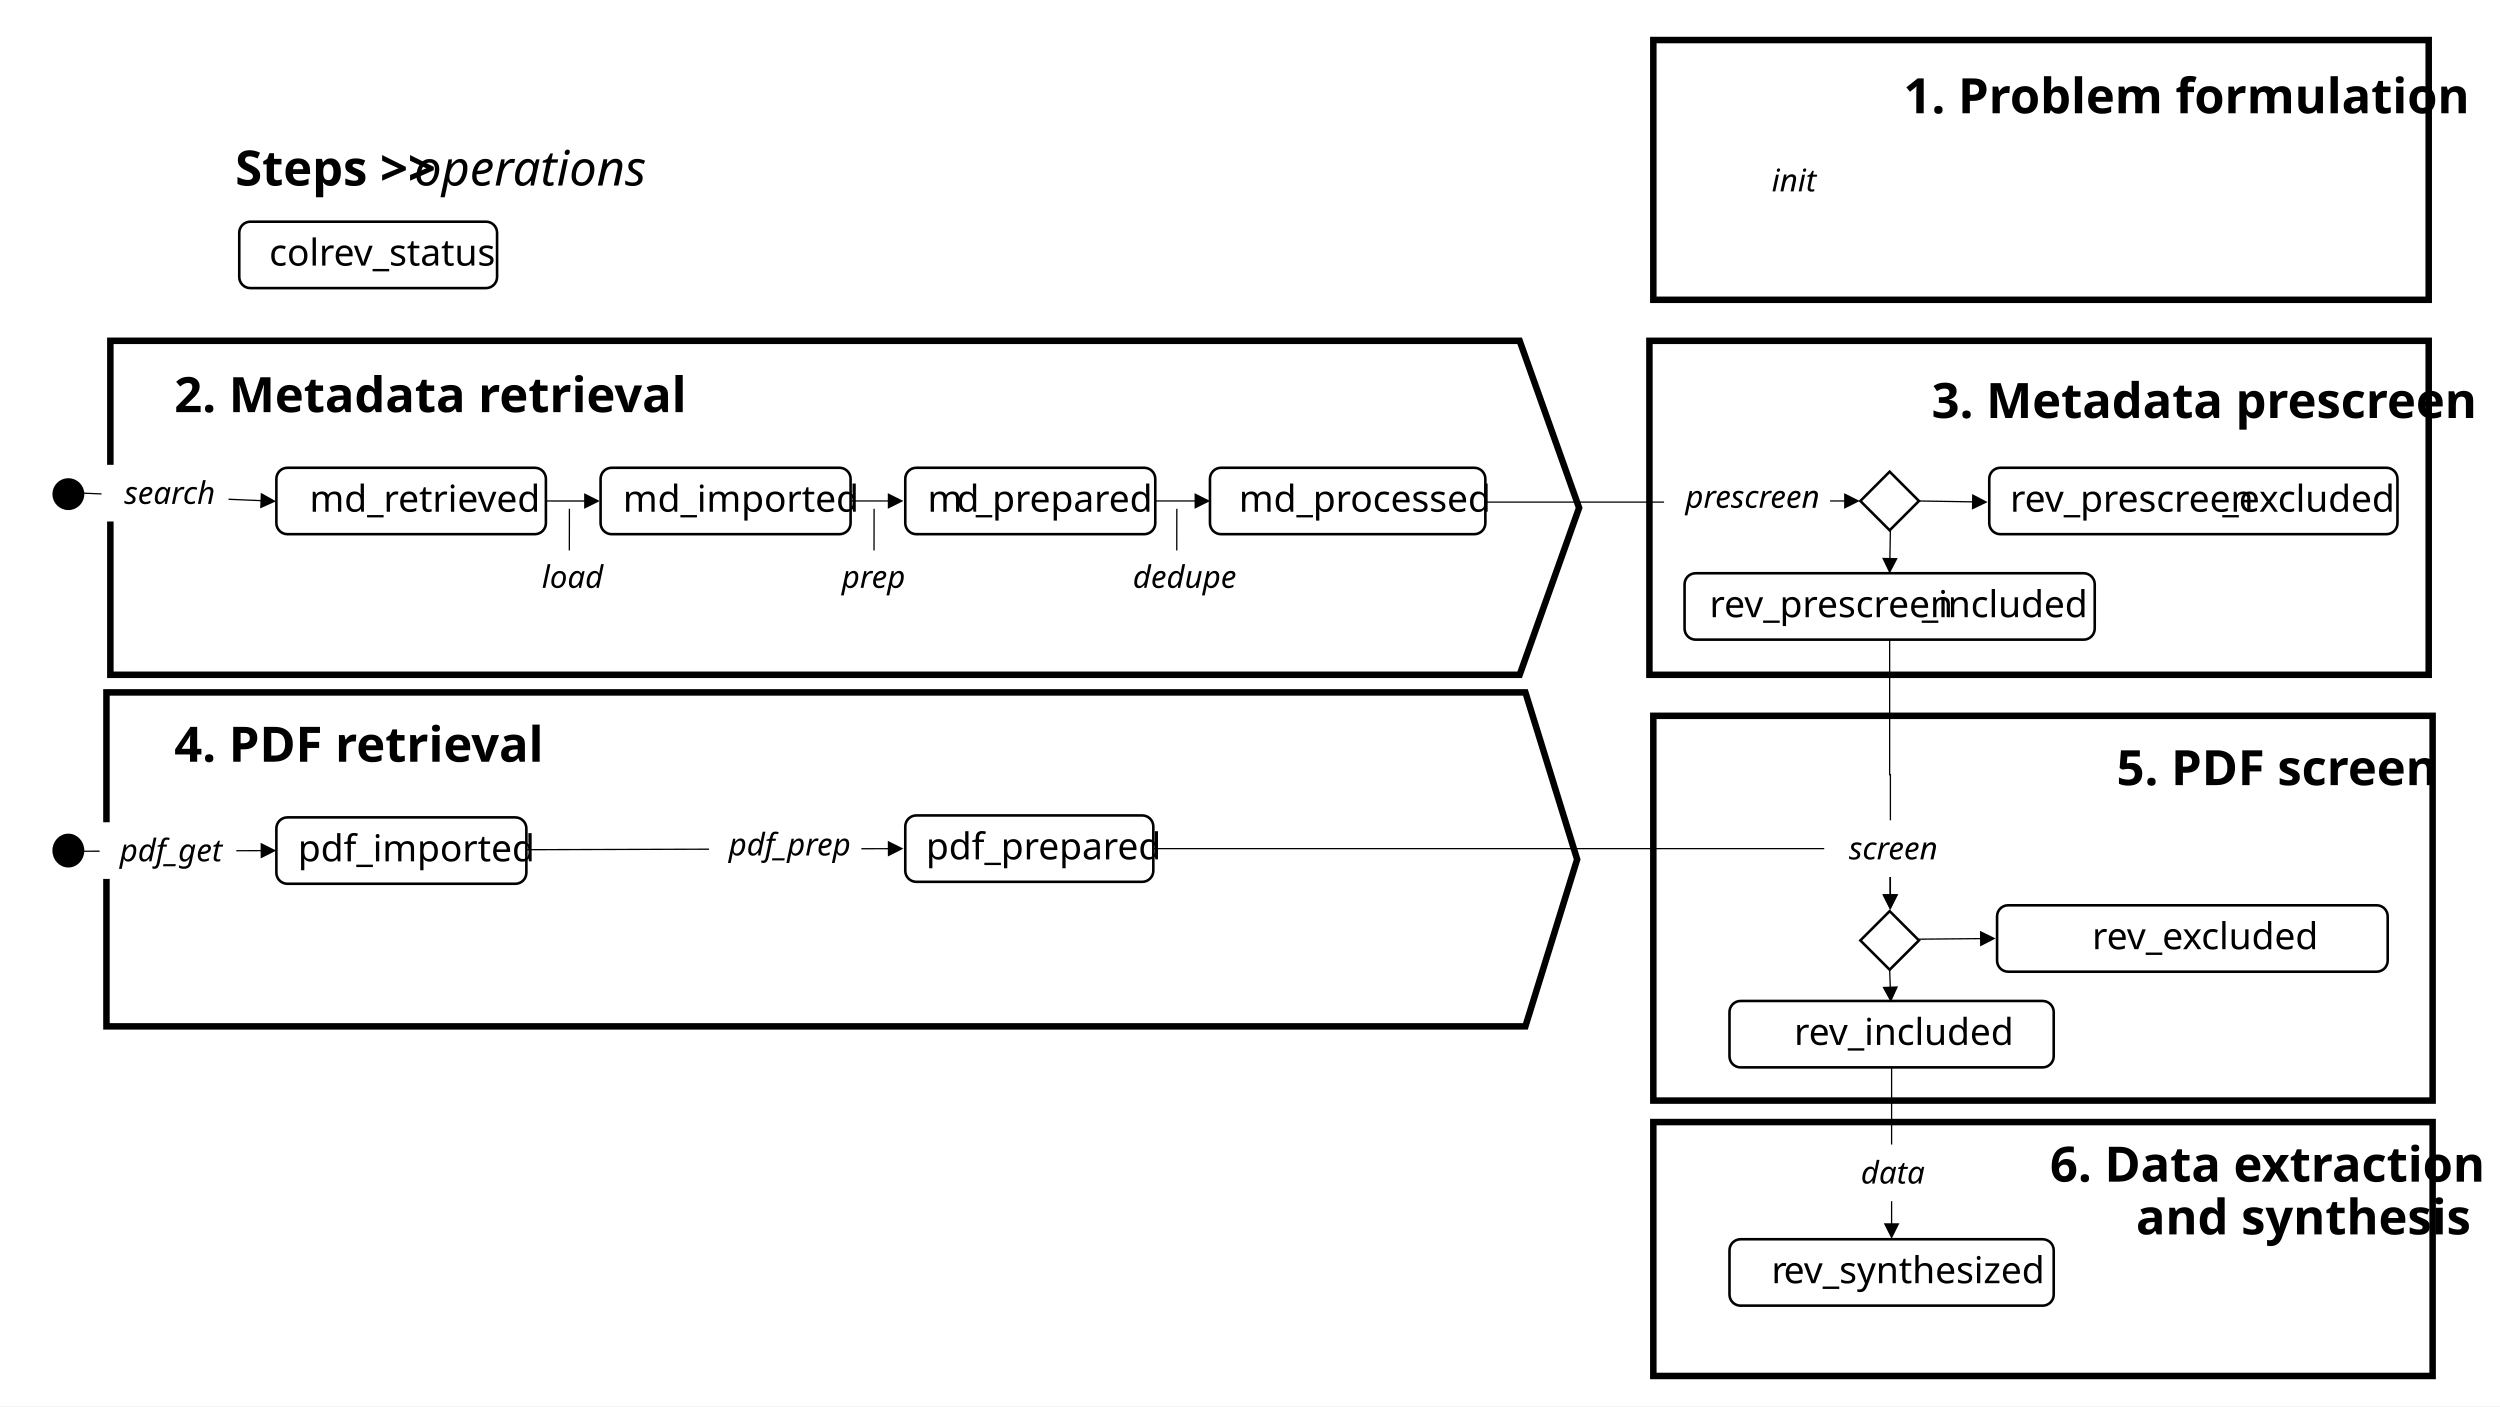
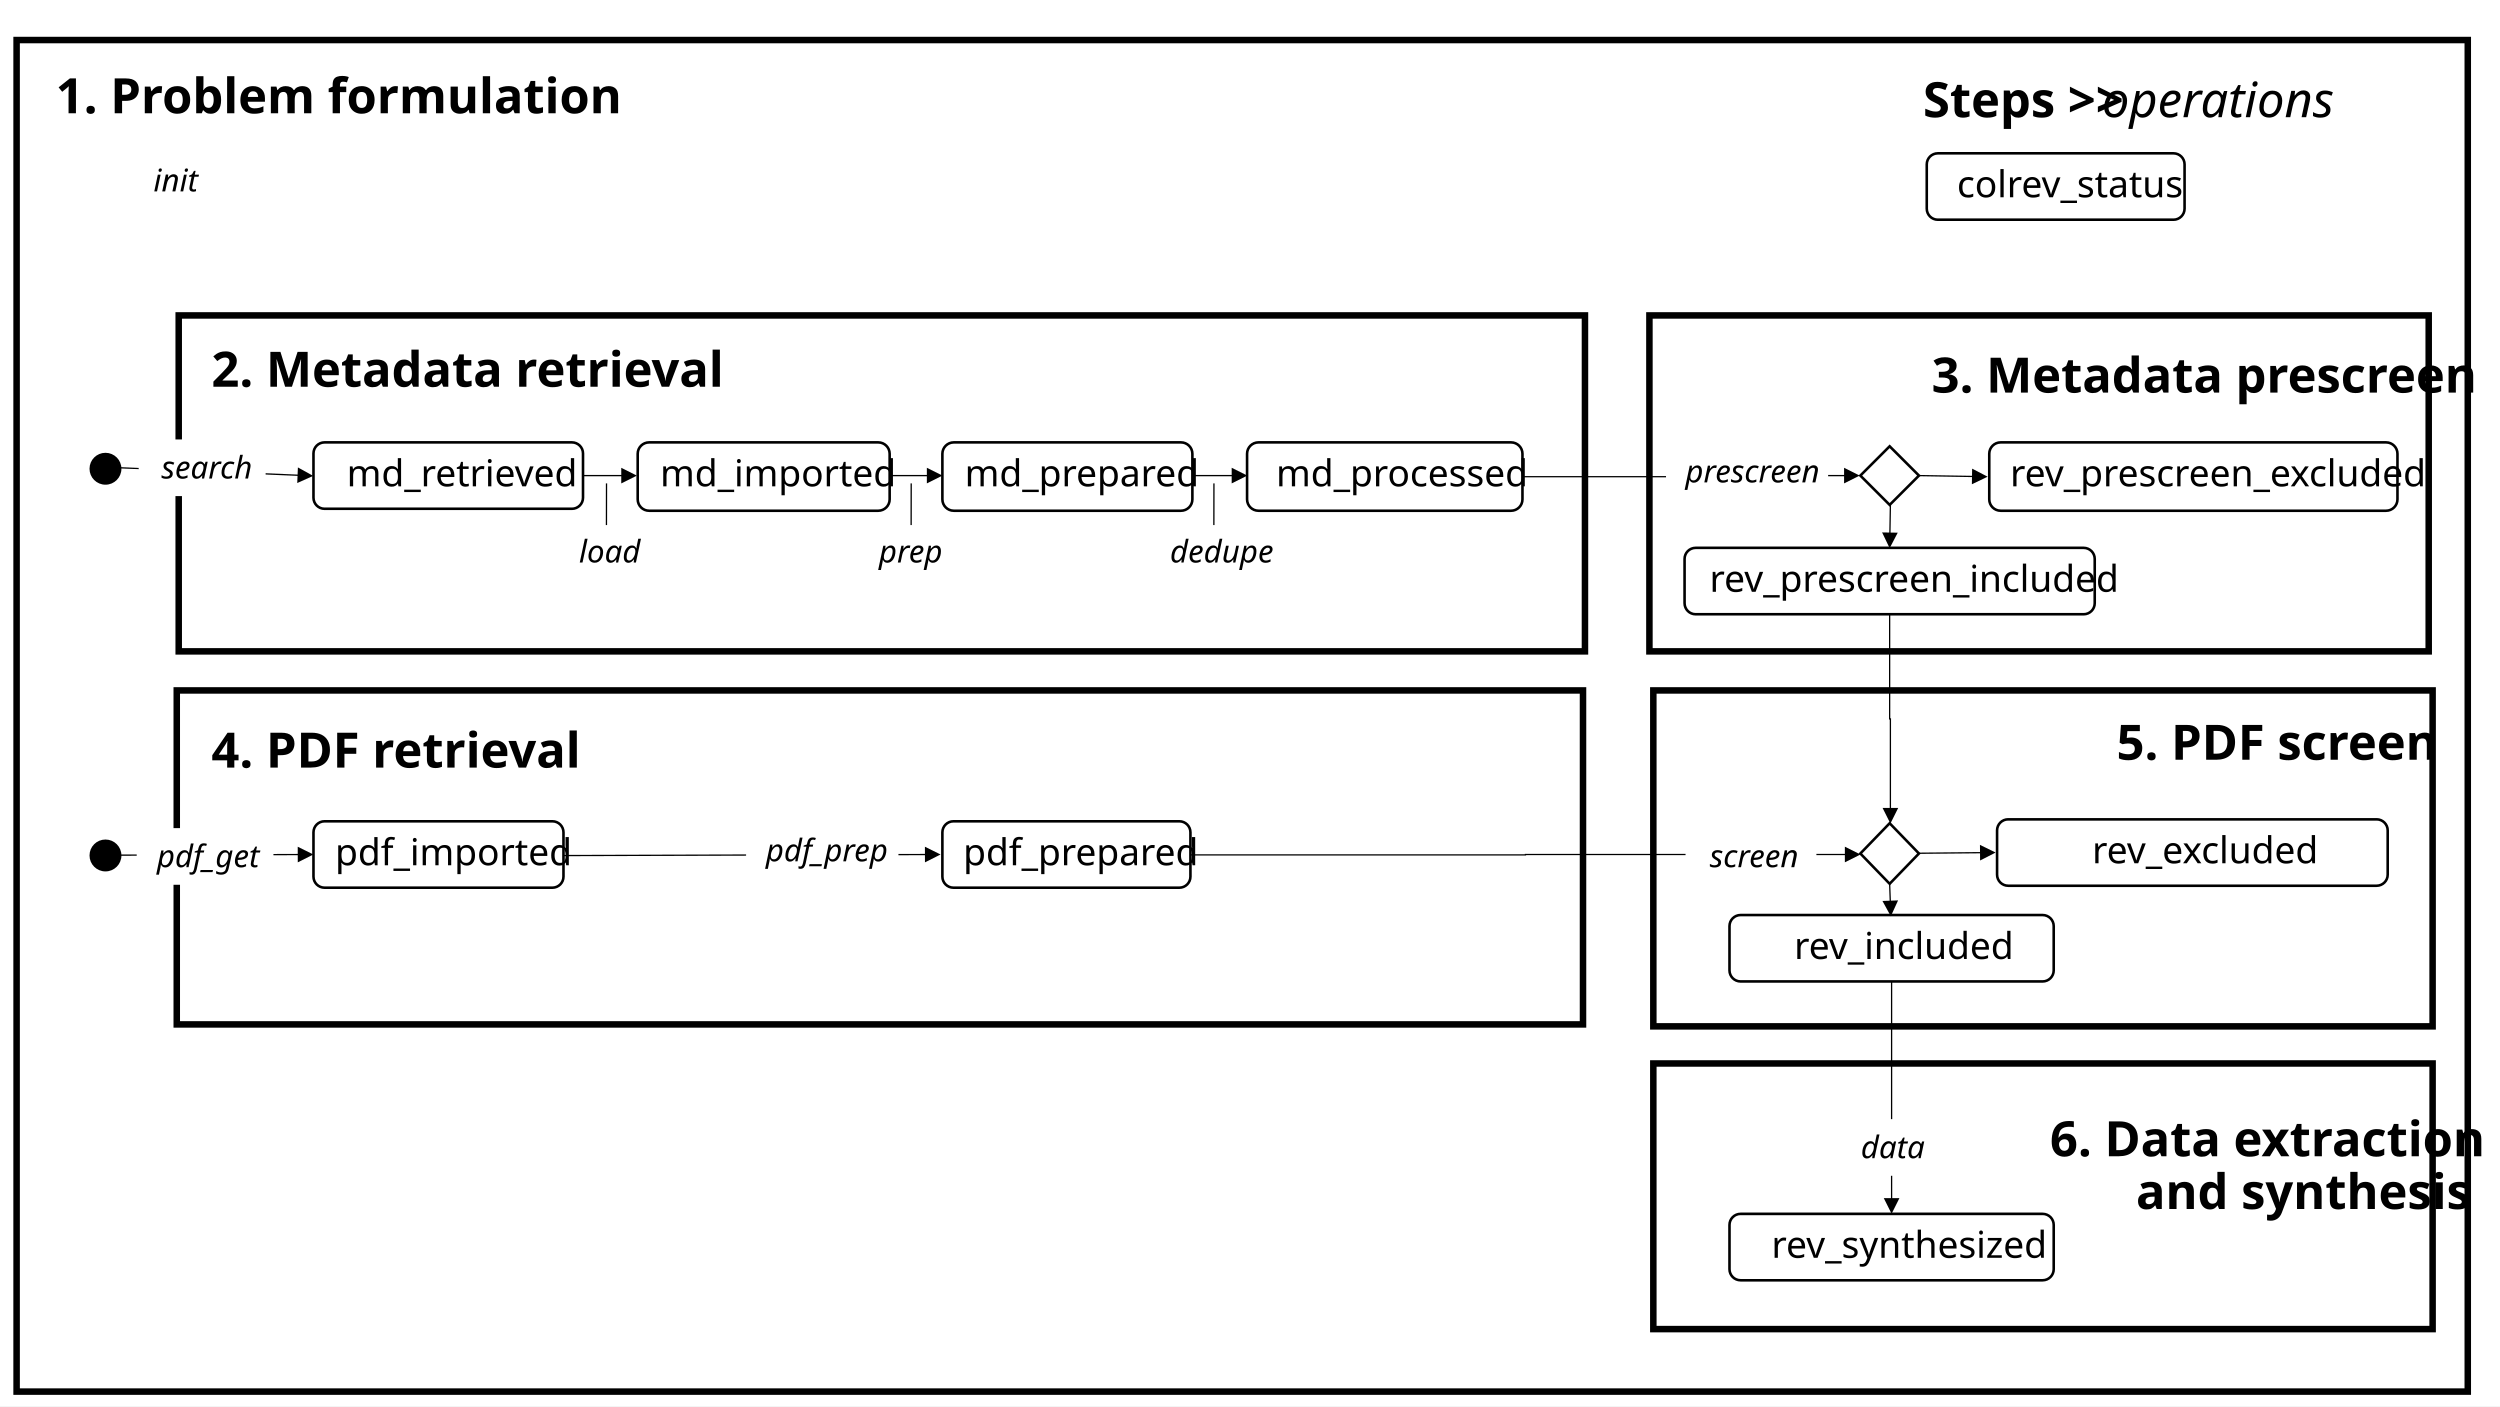
<svg xmlns="http://www.w3.org/2000/svg" width="1280" height="720" overflow="hidden">
  <defs>
    <clipPath id="clip0">
      <rect x="0" y="0" width="1280" height="720" />
    </clipPath>
  </defs>
  <g clip-path="url(#clip0)">
    <rect x="0" y="0" width="1280" height="720" fill="#FFFFFF" />
-     <path d="M279.5 256.167 300.42 256.183 300.419 256.85 279.5 256.833ZM299.089 252.516 307.086 256.522 299.083 260.516Z" />
-     <path d="M307.5 245.167C307.5 242.037 310.037 239.5 313.167 239.5L429.833 239.5C432.963 239.5 435.5 242.037 435.5 245.167L435.5 267.833C435.5 270.963 432.963 273.5 429.833 273.5L313.167 273.5C310.037 273.5 307.5 270.963 307.5 267.833Z" stroke="#000000" stroke-width="1.333" stroke-miterlimit="8" fill="#FFFFFF" fill-rule="evenodd" />
-     <text font-family="Calibri,Calibri_MSFontService,sans-serif" font-weight="400" font-size="19" transform="translate(318.941 262)">md_imported</text>
-     <path d="M619.5 245.167C619.5 242.037 622.037 239.5 625.167 239.5L754.833 239.5C757.963 239.5 760.5 242.037 760.5 245.167L760.5 267.833C760.5 270.963 757.963 273.5 754.833 273.5L625.167 273.5C622.037 273.5 619.5 270.963 619.5 267.833Z" stroke="#000000" stroke-width="1.333" stroke-miterlimit="8" fill="#FFFFFF" fill-rule="evenodd" />
-     <text font-family="Calibri,Calibri_MSFontService,sans-serif" font-weight="400" font-size="19" transform="translate(634.323 262)">md_processed</text>
-     <path d="M591.5 256.167 612.956 256.167 612.956 256.833 591.5 256.833ZM611.622 252.5 619.622 256.5 611.622 260.5Z" />
-     <rect x="570" y="281" width="68" height="29" fill="#FFFFFF" />
-     <text font-family="Calibri,Calibri_MSFontService,sans-serif" font-style="italic" font-weight="400" font-size="16" transform="translate(579.997 301)">dedupe</text>
-     <path d="M141.5 424.167C141.5 421.037 144.037 418.5 147.167 418.5L263.833 418.5C266.963 418.5 269.5 421.037 269.5 424.167L269.5 446.833C269.5 449.963 266.963 452.5 263.833 452.5L147.167 452.5C144.037 452.5 141.5 449.963 141.5 446.833Z" stroke="#000000" stroke-width="1.333" stroke-miterlimit="8" fill="#FFFFFF" fill-rule="evenodd" />
-     <text font-family="Calibri,Calibri_MSFontService,sans-serif" font-weight="400" font-size="19" transform="translate(152.537 441)">pdf_imported</text>
-     <path d="M0.001-0.333 186.403 0.197 186.401 0.864-0.001 0.333ZM185.08-3.473 193.069 0.55 185.057 4.527Z" transform="matrix(1 0 0 -1 269.5 435.05)" />
-     <path d="M141.5 245.167C141.5 242.037 144.037 239.5 147.167 239.5L273.833 239.5C276.963 239.5 279.5 242.037 279.5 245.167L279.5 267.833C279.5 270.963 276.963 273.5 273.833 273.5L147.167 273.5C144.037 273.5 141.5 270.963 141.5 267.833Z" stroke="#000000" stroke-width="1.333" stroke-miterlimit="8" fill="#FFFFFF" fill-rule="evenodd" />
-     <text font-family="Calibri,Calibri_MSFontService,sans-serif" font-weight="400" font-size="19" transform="translate(158.496 262)">md_retrieved</text>
-     <path d="M463.5 423.167C463.5 420.037 466.037 417.5 469.167 417.5L584.833 417.5C587.963 417.5 590.5 420.037 590.5 423.167L590.5 445.833C590.5 448.963 587.963 451.5 584.833 451.5L469.167 451.5C466.037 451.5 463.5 448.963 463.5 445.833Z" stroke="#000000" stroke-width="1.333" stroke-miterlimit="8" fill="#FFFFFF" fill-rule="evenodd" />
-     <text font-family="Calibri,Calibri_MSFontService,sans-serif" font-weight="400" font-size="19" transform="translate(474.108 440)">pdf_prepared</text>
-     <path d="M56.5 174.5 778.062 174.5 808.5 260 778.062 345.5 56.5 345.5Z" stroke="#000000" stroke-width="3.333" stroke-miterlimit="8" fill="none" fill-rule="evenodd" />
-     <path d="M54.5 354.5 781 354.5 807.5 440 781 525.5 54.5 525.5Z" stroke="#000000" stroke-width="3.333" stroke-miterlimit="8" fill="none" fill-rule="evenodd" />
-     <rect x="363" y="418" width="78" height="29" fill="#FFFFFF" />
-     <text font-family="Calibri,Calibri_MSFontService,sans-serif" font-style="italic" font-weight="400" font-size="16" transform="translate(373.065 438)">pdf_prep</text>
-     <text font-family="Calibri,Calibri_MSFontService,sans-serif" font-weight="700" font-size="25" transform="translate(89.233 211)">2. Metadata retrieval</text>
-     <text font-family="Calibri,Calibri_MSFontService,sans-serif" font-weight="700" font-size="25" transform="translate(89.233 390)">4. PDF retrieval</text>
-     <path d="M862.5 299.167C862.5 296.037 865.037 293.5 868.167 293.5L1066.83 293.5C1069.96 293.5 1072.5 296.037 1072.5 299.167L1072.5 321.833C1072.5 324.963 1069.96 327.5 1066.83 327.5L868.167 327.5C865.037 327.5 862.5 324.963 862.5 321.833Z" stroke="#000000" stroke-width="1.333" stroke-miterlimit="8" fill="#FFFFFF" fill-rule="evenodd" />
-     <text font-family="Calibri,Calibri_MSFontService,sans-serif" font-weight="400" font-size="19" transform="translate(875.282 316)">rev_prescreen</text>
-     <text font-family="Calibri,Calibri_MSFontService,sans-serif" font-weight="400" font-size="19" transform="translate(983.949 316)">_included</text>
-     <path d="M1018.5 245.167C1018.5 242.037 1021.04 239.5 1024.17 239.5L1221.83 239.5C1224.96 239.5 1227.5 242.037 1227.5 245.167L1227.5 267.833C1227.5 270.963 1224.96 273.5 1221.83 273.5L1024.17 273.5C1021.04 273.5 1018.5 270.963 1018.5 267.833Z" stroke="#000000" stroke-width="1.333" stroke-miterlimit="8" fill="#FFFFFF" fill-rule="evenodd" />
-     <text font-family="Calibri,Calibri_MSFontService,sans-serif" font-weight="400" font-size="19" transform="translate(1029.17 262)">rev_prescreen</text>
-     <text font-family="Calibri,Calibri_MSFontService,sans-serif" font-weight="400" font-size="19" transform="translate(1137.83 262)">_excluded</text>
-     <path d="M885.5 518.167C885.5 515.037 888.037 512.5 891.167 512.5L1045.83 512.5C1048.96 512.5 1051.5 515.037 1051.5 518.167L1051.5 540.833C1051.5 543.963 1048.96 546.5 1045.83 546.5L891.167 546.5C888.037 546.5 885.5 543.963 885.5 540.833Z" stroke="#000000" stroke-width="1.333" stroke-miterlimit="8" fill="#FFFFFF" fill-rule="evenodd" />
-     <text font-family="Calibri,Calibri_MSFontService,sans-serif" font-weight="400" font-size="19" transform="translate(918.605 535)">rev_included</text>
-     <path d="M1022.5 469.167C1022.5 466.037 1025.04 463.5 1028.17 463.5L1216.83 463.5C1219.96 463.5 1222.5 466.037 1222.5 469.167L1222.5 491.833C1222.5 494.963 1219.96 497.5 1216.83 497.5L1028.17 497.5C1025.04 497.5 1022.5 494.963 1022.5 491.833Z" stroke="#000000" stroke-width="1.333" stroke-miterlimit="8" fill="#FFFFFF" fill-rule="evenodd" />
-     <text font-family="Calibri,Calibri_MSFontService,sans-serif" font-weight="400" font-size="19" transform="translate(1071.17 486)">rev_excluded</text>
-     <path d="M885.5 640.167C885.5 637.037 888.037 634.5 891.167 634.5L1045.83 634.5C1048.96 634.5 1051.5 637.037 1051.5 640.167L1051.5 662.833C1051.5 665.963 1048.96 668.5 1045.83 668.5L891.167 668.5C888.037 668.5 885.5 665.963 885.5 662.833Z" stroke="#000000" stroke-width="1.333" stroke-miterlimit="8" fill="#FFFFFF" fill-rule="evenodd" />
-     <text font-family="Calibri,Calibri_MSFontService,sans-serif" font-weight="400" font-size="19" transform="translate(906.988 657)">r</text>
-     <text font-family="Calibri,Calibri_MSFontService,sans-serif" font-weight="400" font-size="19" transform="translate(913.241 657)">ev_synthesized</text>
-     <path d="M952.5 256.5 967.5 241.5 982.5 256.5 967.5 271.5Z" stroke="#000000" stroke-width="1.333" stroke-miterlimit="8" fill="#FFFFFF" fill-rule="evenodd" />
-     <path d="M0.333-0.006 0.6 15.494-0.067 15.506-0.333 0.006ZM4.243 14.098 0.381 22.166-3.756 14.236Z" transform="matrix(-1 0 0 1 967.881 271.5)" />
-     <path d="M952.5 481.5 967.5 466.5 982.5 481.5 967.5 496.5Z" stroke="#000000" stroke-width="1.333" stroke-miterlimit="8" fill="#FFFFFF" fill-rule="evenodd" />
-     <path d="M967.833 496.488 968.196 506.467 967.53 506.491 967.167 496.512ZM971.812 505.001 968.105 513.141 963.817 505.292Z" />
-     <path d="M968.833 546.5 968.833 627.656 968.167 627.656 968.167 546.5ZM972.5 626.322 968.5 634.322 964.5 626.322Z" />
-     <rect x="934" y="586" width="67" height="29" fill="#FFFFFF" />
-     <text font-family="Calibri,Calibri_MSFontService,sans-serif" font-style="italic" font-weight="400" font-size="16" transform="translate(952.747 606)">data</text>
-     <path d="M982.505 256.167 1011.01 256.631 1010.99 257.297 982.495 256.833ZM1009.73 252.943 1017.67 257.073 1009.6 260.942Z" />
-     <path d="M0.003-0.333 32.607-0.034 32.601 0.633-0.003 0.333ZM31.307-3.713 39.27 0.361 31.234 4.287Z" transform="matrix(1 0 0 -1 982.5 480.861)" />
-     <path d="M27.5 253C27.5 248.858 30.858 245.5 35 245.5 39.142 245.5 42.5 248.858 42.5 253 42.5 257.142 39.142 260.5 35 260.5 30.858 260.5 27.5 257.142 27.5 253Z" stroke="#000000" stroke-width="1.333" stroke-miterlimit="8" fill-rule="evenodd" />
-     <rect x="844.5" y="174.5" width="399" height="171" stroke="#000000" stroke-width="3.333" stroke-miterlimit="8" fill="none" />
-     <path d="M0-0.333 96.181-0.333 96.181 0.573 95.848 0.239 185.029 0.239 185.029 0.906 95.515 0.906 95.515 0 95.848 0.333 0 0.333ZM183.696-3.427 191.696 0.573 183.696 4.573Z" transform="matrix(1 0 0 -1 760.5 257.073)" />
-     <path d="M590.5 434.167 968.049 434.167 968.049 459.216 967.382 459.216 967.382 434.5 967.716 434.833 590.5 434.833ZM971.716 457.882 967.716 465.882 963.716 457.882Z" />
-     <rect x="852" y="240" width="85" height="29" fill="#FFFFFF" />
-     <text font-family="Calibri,Calibri_MSFontService,sans-serif" font-style="italic" font-weight="400" font-size="16" transform="translate(862.892 260)">prescreen</text>
-     <path d="M0-0.333 69.484-0.333 69.484 0.381 69.151 0.048 131.635 0.048 131.635 0.714 68.818 0.714 68.818 0 69.151 0.333 0 0.333ZM130.302-3.619 138.302 0.381 130.302 4.381Z" transform="matrix(1.83697e-16 1 1 -1.83697e-16 967.5 327.5)" />
-     <text font-family="Calibri,Calibri_MSFontService,sans-serif" font-weight="700" font-size="25" transform="translate(989.001 214)">3. Metadata prescreen</text>
-     <rect x="268" y="281" width="47" height="29" fill="#FFFFFF" />
-     <text font-family="Calibri,Calibri_MSFontService,sans-serif" font-style="italic" font-weight="400" font-size="16" transform="translate(277.38 301)">load</text>
-     <path d="M42.514 252.167 134.702 256.039 134.674 256.705 42.486 252.833ZM133.523 252.32 141.349 256.652 133.188 260.313Z" />
-     <rect x="52" y="238" width="65" height="29" fill="#FFFFFF" />
-     <text font-family="Calibri,Calibri_MSFontService,sans-serif" font-style="italic" font-weight="400" font-size="16" transform="translate(63.6094 258)">search</text>
-     <path d="M27.5 435.5C27.5 431.082 30.858 427.5 35 427.5 39.142 427.5 42.5 431.082 42.5 435.5 42.5 439.918 39.142 443.5 35 443.5 30.858 443.5 27.5 439.918 27.5 435.5Z" stroke="#000000" stroke-width="1.333" stroke-miterlimit="8" fill-rule="evenodd" />
-     <path d="M0.001-0.333 92.281-0.016 92.279 0.65-0.001 0.333ZM90.96-3.687 98.947 0.34 90.933 4.313Z" transform="matrix(1 0 0 -1 42.5001 435.84)" />
-     <rect x="51" y="421" width="70" height="29" fill="#FFFFFF" />
-     <text font-family="Calibri,Calibri_MSFontService,sans-serif" font-style="italic" font-weight="400" font-size="16" transform="translate(61.2915 441)">pdf_get</text>
-     <rect x="934" y="420" width="67" height="29" fill="#FFFFFF" />
-     <text font-family="Calibri,Calibri_MSFontService,sans-serif" font-style="italic" font-weight="400" font-size="16" transform="translate(946.637 440)">screen</text>
-     <path d="M435.5 256.167 455.883 256.167 455.883 256.833 435.5 256.833ZM454.55 252.5 462.55 256.5 454.55 260.5Z" />
-     <path d="M463.5 245.167C463.5 242.037 466.037 239.5 469.167 239.5L585.833 239.5C588.963 239.5 591.5 242.037 591.5 245.167L591.5 267.833C591.5 270.963 588.963 273.5 585.833 273.5L469.167 273.5C466.037 273.5 463.5 270.963 463.5 267.833Z" stroke="#000000" stroke-width="1.333" stroke-miterlimit="8" fill="#FFFFFF" fill-rule="evenodd" />
-     <text font-family="Calibri,Calibri_MSFontService,sans-serif" font-weight="400" font-size="19" transform="translate(474.905 262)">m</text>
-     <text font-family="Calibri,Calibri_MSFontService,sans-serif" font-weight="400" font-size="19" transform="translate(489.738 262)">d</text>
-     <text font-family="Calibri,Calibri_MSFontService,sans-serif" font-weight="400" font-size="19" transform="translate(499.571 262)">_prepared</text>
-     <rect x="420" y="281" width="52" height="29" fill="#FFFFFF" />
-     <text font-family="Calibri,Calibri_MSFontService,sans-serif" font-style="italic" font-weight="400" font-size="16" transform="translate(430.951 301)">prep</text>
-     <rect x="846.5" y="366.5" width="399" height="197" stroke="#000000" stroke-width="3.333" stroke-miterlimit="8" fill="none" />
-     <rect x="846.5" y="574.5" width="399" height="130" stroke="#000000" stroke-width="3.333" stroke-miterlimit="8" fill="none" />
-     <text font-family="Calibri,Calibri_MSFontService,sans-serif" font-weight="700" font-size="25" transform="translate(1083.68 402)">5. PDF screen</text>
-     <text font-family="Calibri,Calibri_MSFontService,sans-serif" font-weight="700" font-size="25" transform="translate(1049.59 605)">6. Data extraction</text>
-     <text font-family="Calibri,Calibri_MSFontService,sans-serif" font-weight="700" font-size="25" transform="translate(1093.62 632)">and synthesis</text>
-     <rect x="846.5" y="20.5" width="397" height="133" stroke="#000000" stroke-width="3.333" stroke-miterlimit="8" fill="none" />
-     <text font-family="Calibri,Calibri_MSFontService,sans-serif" font-weight="700" font-size="25" transform="translate(974.602 58)">1. Problem formulation</text>
-     <rect x="885" y="78" width="65" height="29" fill="#FFFFFF" />
-     <text font-family="Calibri,Calibri_MSFontService,sans-serif" font-style="italic" font-weight="400" font-size="16" transform="translate(907.078 98)">init</text>
-     <text font-family="Calibri,Calibri_MSFontService,sans-serif" font-weight="700" font-size="25" transform="translate(120.425 95)">Steps &gt;&gt;</text>
-     <text font-family="Calibri,Calibri_MSFontService,sans-serif" font-style="italic" font-weight="400" font-size="25" transform="translate(212.005 95)">operations</text>
-     <path d="M122.5 119.167C122.5 116.037 125.037 113.5 128.167 113.5L248.833 113.5C251.963 113.5 254.5 116.037 254.5 119.167L254.5 141.833C254.5 144.963 251.963 147.5 248.833 147.5L128.167 147.5C125.037 147.5 122.5 144.963 122.5 141.833Z" stroke="#000000" stroke-width="1.333" stroke-miterlimit="8" fill="#FFFFFF" fill-rule="evenodd" />
-     <text font-family="Calibri,Calibri_MSFontService,sans-serif" font-weight="400" font-size="19" transform="translate(137.831 136)">colrev_status</text>
-     <path d="M0 0 0.037 21.328" stroke="#000000" stroke-width="0.667" stroke-miterlimit="8" fill="none" fill-rule="evenodd" transform="matrix(-1 0 0 1 291.537 260.5)" />
-     <path d="M0 0 0.037 21.328" stroke="#000000" stroke-width="0.667" stroke-miterlimit="8" fill="none" fill-rule="evenodd" transform="matrix(-1 0 0 1 447.537 260.5)" />
-     <path d="M0 0 0.037 21.328" stroke="#000000" stroke-width="0.667" stroke-miterlimit="8" fill="none" fill-rule="evenodd" transform="matrix(-1 0 0 1 602.537 260.5)" />
+     <path d="M298.5 243.167 319.42 243.183 319.419 243.85 298.5 243.833ZM318.089 239.516 326.086 243.522 318.083 247.516Z" />
+     <path d="M326.5 232.334C326.5 229.112 329.112 226.5 332.334 226.5L449.667 226.5C452.888 226.5 455.5 229.112 455.5 232.334L455.5 255.667C455.5 258.888 452.888 261.5 449.667 261.5L332.334 261.5C329.112 261.5 326.5 258.888 326.5 255.667Z" stroke="#000000" stroke-width="1.333" stroke-miterlimit="8" fill="#FFFFFF" fill-rule="evenodd" />
+     <text font-family="Calibri,Calibri_MSFontService,sans-serif" font-weight="400" font-size="19" transform="translate(337.968 249)">md_imported</text>
+     <path d="M638.5 232.333C638.5 229.112 641.112 226.5 644.333 226.5L773.667 226.5C776.888 226.5 779.5 229.112 779.5 232.333L779.5 255.667C779.5 258.888 776.888 261.5 773.667 261.5L644.333 261.5C641.112 261.5 638.5 258.888 638.5 255.667Z" stroke="#000000" stroke-width="1.333" stroke-miterlimit="8" fill="#FFFFFF" fill-rule="evenodd" />
+     <text font-family="Calibri,Calibri_MSFontService,sans-serif" font-weight="400" font-size="19" transform="translate(653.35 249)">md_processed</text>
+     <path d="M610.5 243.167 631.956 243.167 631.956 243.833 610.5 243.833ZM630.622 239.5 638.622 243.5 630.622 247.5Z" />
+     <rect x="589" y="268" width="68" height="29" fill="#FFFFFF" />
+     <text font-family="Calibri,Calibri_MSFontService,sans-serif" font-style="italic" font-weight="400" font-size="16" transform="translate(599.024 288)">dedupe</text>
+     <path d="M160.5 426.167C160.5 423.037 163.037 420.5 166.167 420.5L282.833 420.5C285.963 420.5 288.5 423.037 288.5 426.167L288.5 448.833C288.5 451.963 285.963 454.5 282.833 454.5L166.167 454.5C163.037 454.5 160.5 451.963 160.5 448.833Z" stroke="#000000" stroke-width="1.333" stroke-miterlimit="8" fill="#FFFFFF" fill-rule="evenodd" />
+     <text font-family="Calibri,Calibri_MSFontService,sans-serif" font-weight="400" font-size="19" transform="translate(171.564 443)">pdf_imported</text>
+     <path d="M0.001-0.333 186.403 0.197 186.401 0.864-0.001 0.333ZM185.08-3.473 193.069 0.55 185.057 4.527Z" transform="matrix(1 0 0 -1 288.5 438.05)" />
+     <path d="M160.5 232.167C160.5 229.037 163.037 226.5 166.167 226.5L292.833 226.5C295.963 226.5 298.5 229.037 298.5 232.167L298.5 254.833C298.5 257.963 295.963 260.5 292.833 260.5L166.167 260.5C163.037 260.5 160.5 257.963 160.5 254.833Z" stroke="#000000" stroke-width="1.333" stroke-miterlimit="8" fill="#FFFFFF" fill-rule="evenodd" />
+     <text font-family="Calibri,Calibri_MSFontService,sans-serif" font-weight="400" font-size="19" transform="translate(177.524 249)">md_retrieved</text>
+     <path d="M482.5 426.167C482.5 423.037 485.037 420.5 488.167 420.5L603.833 420.5C606.963 420.5 609.5 423.037 609.5 426.167L609.5 448.833C609.5 451.963 606.963 454.5 603.833 454.5L488.167 454.5C485.037 454.5 482.5 451.963 482.5 448.833Z" stroke="#000000" stroke-width="1.333" stroke-miterlimit="8" fill="#FFFFFF" fill-rule="evenodd" />
+     <text font-family="Calibri,Calibri_MSFontService,sans-serif" font-weight="400" font-size="19" transform="translate(493.135 443)">pdf_prepared</text>
+     <rect x="382" y="421" width="78" height="29" fill="#FFFFFF" />
+     <text font-family="Calibri,Calibri_MSFontService,sans-serif" font-style="italic" font-weight="400" font-size="16" transform="translate(392.092 441)">pdf_prep</text>
+     <text font-family="Calibri,Calibri_MSFontService,sans-serif" font-weight="700" font-size="25" transform="translate(108.26 198)">2. Metadata retrieval</text>
+     <text font-family="Calibri,Calibri_MSFontService,sans-serif" font-weight="700" font-size="25" transform="translate(108.26 393)">4. PDF retrieval</text>
+     <path d="M862.5 286.167C862.5 283.037 865.037 280.5 868.167 280.5L1066.83 280.5C1069.96 280.5 1072.5 283.037 1072.5 286.167L1072.5 308.833C1072.5 311.963 1069.96 314.5 1066.83 314.5L868.167 314.5C865.037 314.5 862.5 311.963 862.5 308.833Z" stroke="#000000" stroke-width="1.333" stroke-miterlimit="8" fill="#FFFFFF" fill-rule="evenodd" />
+     <text font-family="Calibri,Calibri_MSFontService,sans-serif" font-weight="400" font-size="19" transform="translate(875.282 303)">rev_prescreen_included</text>
+     <path d="M1018.5 232.333C1018.5 229.112 1021.11 226.5 1024.33 226.5L1221.67 226.5C1224.89 226.5 1227.5 229.112 1227.5 232.333L1227.5 255.667C1227.5 258.888 1224.89 261.5 1221.67 261.5L1024.33 261.5C1021.11 261.5 1018.5 258.888 1018.5 255.667Z" stroke="#000000" stroke-width="1.333" stroke-miterlimit="8" fill="#FFFFFF" fill-rule="evenodd" />
+     <text font-family="Calibri,Calibri_MSFontService,sans-serif" font-weight="400" font-size="19" transform="translate(1029.17 249)">rev_prescreen_excluded</text>
+     <path d="M885.5 474.167C885.5 471.037 888.037 468.5 891.167 468.5L1045.83 468.5C1048.96 468.5 1051.5 471.037 1051.5 474.167L1051.5 496.833C1051.5 499.963 1048.96 502.5 1045.83 502.5L891.167 502.5C888.037 502.5 885.5 499.963 885.5 496.833Z" stroke="#000000" stroke-width="1.333" stroke-miterlimit="8" fill="#FFFFFF" fill-rule="evenodd" />
+     <text font-family="Calibri,Calibri_MSFontService,sans-serif" font-weight="400" font-size="19" transform="translate(918.605 491)">rev_included</text>
+     <path d="M1022.5 425.167C1022.5 422.037 1025.04 419.5 1028.17 419.5L1216.83 419.5C1219.96 419.5 1222.5 422.037 1222.5 425.167L1222.5 447.833C1222.5 450.963 1219.96 453.5 1216.83 453.5L1028.17 453.5C1025.04 453.5 1022.5 450.963 1022.5 447.833Z" stroke="#000000" stroke-width="1.333" stroke-miterlimit="8" fill="#FFFFFF" fill-rule="evenodd" />
+     <text font-family="Calibri,Calibri_MSFontService,sans-serif" font-weight="400" font-size="19" transform="translate(1071.17 442)">rev_excluded</text>
+     <path d="M885.5 627.167C885.5 624.037 888.037 621.5 891.167 621.5L1045.83 621.5C1048.96 621.5 1051.5 624.037 1051.5 627.167L1051.5 649.833C1051.5 652.963 1048.96 655.5 1045.83 655.5L891.167 655.5C888.037 655.5 885.5 652.963 885.5 649.833Z" stroke="#000000" stroke-width="1.333" stroke-miterlimit="8" fill="#FFFFFF" fill-rule="evenodd" />
+     <text font-family="Calibri,Calibri_MSFontService,sans-serif" font-weight="400" font-size="19" transform="translate(906.988 644)">rev_synthesized</text>
+     <path d="M952.5 243.5 967.5 228.5 982.5 243.5 967.5 258.5Z" stroke="#000000" stroke-width="1.333" stroke-miterlimit="8" fill="#FFFFFF" fill-rule="evenodd" />
+     <path d="M0.333-0.006 0.6 15.494-0.067 15.506-0.333 0.006ZM4.243 14.098 0.381 22.166-3.756 14.236Z" transform="matrix(-1 0 0 1 967.881 258.5)" />
+     <path d="M952.5 437 967.5 421.5 982.5 437 967.5 452.5Z" stroke="#000000" stroke-width="1.333" stroke-miterlimit="8" fill="#FFFFFF" fill-rule="evenodd" />
+     <path d="M967.833 452.488 968.196 462.467 967.53 462.491 967.167 452.512ZM971.812 461.001 968.105 469.141 963.817 461.292Z" />
+     <path d="M968.833 502.5 968.833 614.791 968.167 614.791 968.167 502.5ZM972.5 613.458 968.5 621.458 964.5 613.458Z" />
+     <rect x="934" y="573" width="67" height="29" fill="#FFFFFF" />
+     <text font-family="Calibri,Calibri_MSFontService,sans-serif" font-style="italic" font-weight="400" font-size="16" transform="translate(952.747 593)">data</text>
+     <path d="M982.505 243.167 1011.01 243.631 1010.99 244.297 982.495 243.833ZM1009.73 239.943 1017.67 244.073 1009.6 247.942Z" />
+     <path d="M0.003-0.333 32.607-0.034 32.601 0.633-0.003 0.333ZM31.307-3.713 39.27 0.361 31.234 4.287Z" transform="matrix(1 0 0 -1 982.5 436.861)" />
+     <path d="M46.5 240C46.5 235.858 49.858 232.5 54 232.5 58.142 232.5 61.5 235.858 61.5 240 61.5 244.142 58.142 247.5 54 247.5 49.858 247.5 46.5 244.142 46.5 240Z" stroke="#000000" stroke-width="1.333" stroke-miterlimit="8" fill-rule="evenodd" />
+     <rect x="844.5" y="161.5" width="399" height="172" stroke="#000000" stroke-width="3.333" stroke-miterlimit="8" fill="none" />
+     <path d="M0-0.333 86.668-0.333 86.668 0.573 86.334 0.239 166.002 0.239 166.002 0.906 86.001 0.906 86.001 0 86.334 0.333 0 0.333ZM164.669-3.427 172.669 0.573 164.669 4.573Z" transform="matrix(1 0 0 -1 779.5 244.073)" />
+     <rect x="853" y="227" width="83" height="29" fill="#FFFFFF" />
+     <text font-family="Calibri,Calibri_MSFontService,sans-serif" font-style="italic" font-weight="400" font-size="16" transform="translate(862.892 247)">prescreen</text>
+     <rect x="91.5" y="161.5" width="720" height="172" stroke="#000000" stroke-width="3.333" stroke-miterlimit="8" fill="none" />
+     <rect x="90.5" y="353.5" width="720" height="171" stroke="#000000" stroke-width="3.333" stroke-miterlimit="8" fill="none" />
+     <path d="M0-0.333 53.917-0.333 53.917 0.381 53.583 0.048 100.5 0.048 100.5 0.714 53.25 0.714 53.25 0 53.583 0.333 0 0.333ZM99.167-3.619 107.167 0.381 99.167 4.381Z" transform="matrix(1.83697e-16 1 1 -1.83697e-16 967.5 314.5)" />
+     <text font-family="Calibri,Calibri_MSFontService,sans-serif" font-weight="700" font-size="25" transform="translate(989.001 201)">3. Metadata prescreen</text>
+     <rect x="287" y="268" width="47" height="29" fill="#FFFFFF" />
+     <text font-family="Calibri,Calibri_MSFontService,sans-serif" font-style="italic" font-weight="400" font-size="16" transform="translate(296.407 288)">load</text>
+     <path d="M61.514 239.167 153.702 243.039 153.674 243.705 61.486 239.833ZM152.523 239.32 160.349 243.652 152.188 247.313Z" />
+     <rect x="71" y="225" width="65" height="29" fill="#FFFFFF" />
+     <text font-family="Calibri,Calibri_MSFontService,sans-serif" font-style="italic" font-weight="400" font-size="16" transform="translate(82.6368 245)">search</text>
+     <path d="M46.5 438C46.5 433.858 49.858 430.5 54 430.5 58.142 430.5 61.5 433.858 61.5 438 61.5 442.142 58.142 445.5 54 445.5 49.858 445.5 46.5 442.142 46.5 438Z" stroke="#000000" stroke-width="1.333" stroke-miterlimit="8" fill-rule="evenodd" />
+     <path d="M0.001-0.333 92.281-0.016 92.279 0.65-0.001 0.333ZM90.96-3.687 98.947 0.34 90.933 4.313Z" transform="matrix(1 0 0 -1 61.5001 437.84)" />
+     <rect x="70" y="424" width="70" height="29" fill="#FFFFFF" />
+     <text font-family="Calibri,Calibri_MSFontService,sans-serif" font-style="italic" font-weight="400" font-size="16" transform="translate(80.3189 444)">pdf_get</text>
+     <path d="M455.5 243.167 475.883 243.167 475.883 243.833 455.5 243.833ZM474.55 239.5 482.55 243.5 474.55 247.5Z" />
+     <path d="M482.5 232.334C482.5 229.112 485.112 226.5 488.334 226.5L604.667 226.5C607.888 226.5 610.5 229.112 610.5 232.334L610.5 255.667C610.5 258.888 607.888 261.5 604.667 261.5L488.334 261.5C485.112 261.5 482.5 258.888 482.5 255.667Z" stroke="#000000" stroke-width="1.333" stroke-miterlimit="8" fill="#FFFFFF" fill-rule="evenodd" />
+     <text font-family="Calibri,Calibri_MSFontService,sans-serif" font-weight="400" font-size="19" transform="translate(493.932 249)">md_prepared</text>
+     <rect x="439" y="268" width="52" height="29" fill="#FFFFFF" />
+     <text font-family="Calibri,Calibri_MSFontService,sans-serif" font-style="italic" font-weight="400" font-size="16" transform="translate(449.978 288)">prep</text>
+     <rect x="846.5" y="353.5" width="399" height="172" stroke="#000000" stroke-width="3.333" stroke-miterlimit="8" fill="none" />
+     <rect x="846.5" y="544.5" width="399" height="136" stroke="#000000" stroke-width="3.333" stroke-miterlimit="8" fill="none" />
+     <text font-family="Calibri,Calibri_MSFontService,sans-serif" font-weight="700" font-size="25" transform="translate(1083.68 389)">5. PDF screen</text>
+     <text font-family="Calibri,Calibri_MSFontService,sans-serif" font-weight="700" font-size="25" transform="translate(1049.59 592)">6. Data extraction</text>
+     <text font-family="Calibri,Calibri_MSFontService,sans-serif" font-weight="700" font-size="25" transform="translate(1093.62 619)">and synthesis</text>
+     <rect x="8.5" y="20.5" width="1255" height="692" stroke="#000000" stroke-width="3.333" stroke-miterlimit="8" fill="none" />
+     <text font-family="Calibri,Calibri_MSFontService,sans-serif" font-weight="700" font-size="25" transform="translate(28.5509 58)">1. Problem formulation</text>
+     <rect x="56" y="78" width="65" height="29" fill="#FFFFFF" />
+     <text font-family="Calibri,Calibri_MSFontService,sans-serif" font-style="italic" font-weight="400" font-size="16" transform="translate(78.5395 98)">init</text>
+     <text font-family="Calibri,Calibri_MSFontService,sans-serif" font-weight="700" font-size="25" transform="translate(984.577 60)">Steps &gt;&gt;</text>
+     <text font-family="Calibri,Calibri_MSFontService,sans-serif" font-style="italic" font-weight="400" font-size="25" transform="translate(1076.16 60)">operations</text>
+     <path d="M986.5 84.167C986.5 81.037 989.037 78.5 992.167 78.5L1112.83 78.5C1115.96 78.5 1118.5 81.037 1118.5 84.167L1118.5 106.833C1118.5 109.963 1115.96 112.5 1112.83 112.5L992.167 112.5C989.037 112.5 986.5 109.963 986.5 106.833Z" stroke="#000000" stroke-width="1.333" stroke-miterlimit="8" fill="#FFFFFF" fill-rule="evenodd" />
+     <text font-family="Calibri,Calibri_MSFontService,sans-serif" font-weight="400" font-size="19" transform="translate(1001.98 101)">colrev_status</text>
+     <path d="M0 0 0.037 21.328" stroke="#000000" stroke-width="0.667" stroke-miterlimit="8" fill="none" fill-rule="evenodd" transform="matrix(-1 0 0 1 310.537 247.5)" />
+     <path d="M0 0 0.037 21.328" stroke="#000000" stroke-width="0.667" stroke-miterlimit="8" fill="none" fill-rule="evenodd" transform="matrix(-1 0 0 1 466.537 247.5)" />
+     <path d="M0 0 0.037 21.328" stroke="#000000" stroke-width="0.667" stroke-miterlimit="8" fill="none" fill-rule="evenodd" transform="matrix(-1 0 0 1 621.537 247.5)" />
+     <path d="M0-0.333 171.868-0.333 171.868 0.203 171.535-0.13 336.404-0.13 336.404 0.536 171.202 0.536 171.202 0 171.535 0.333 0 0.333ZM335.07-3.797 343.07 0.203 335.07 4.203Z" transform="matrix(1 0 0 -1 609.5 437.703)" />
+     <rect x="863" y="424" width="67" height="29" fill="#FFFFFF" />
+     <text font-family="Calibri,Calibri_MSFontService,sans-serif" font-style="italic" font-weight="400" font-size="16" transform="translate(875.377 444)">screen</text>
  </g>
</svg>
